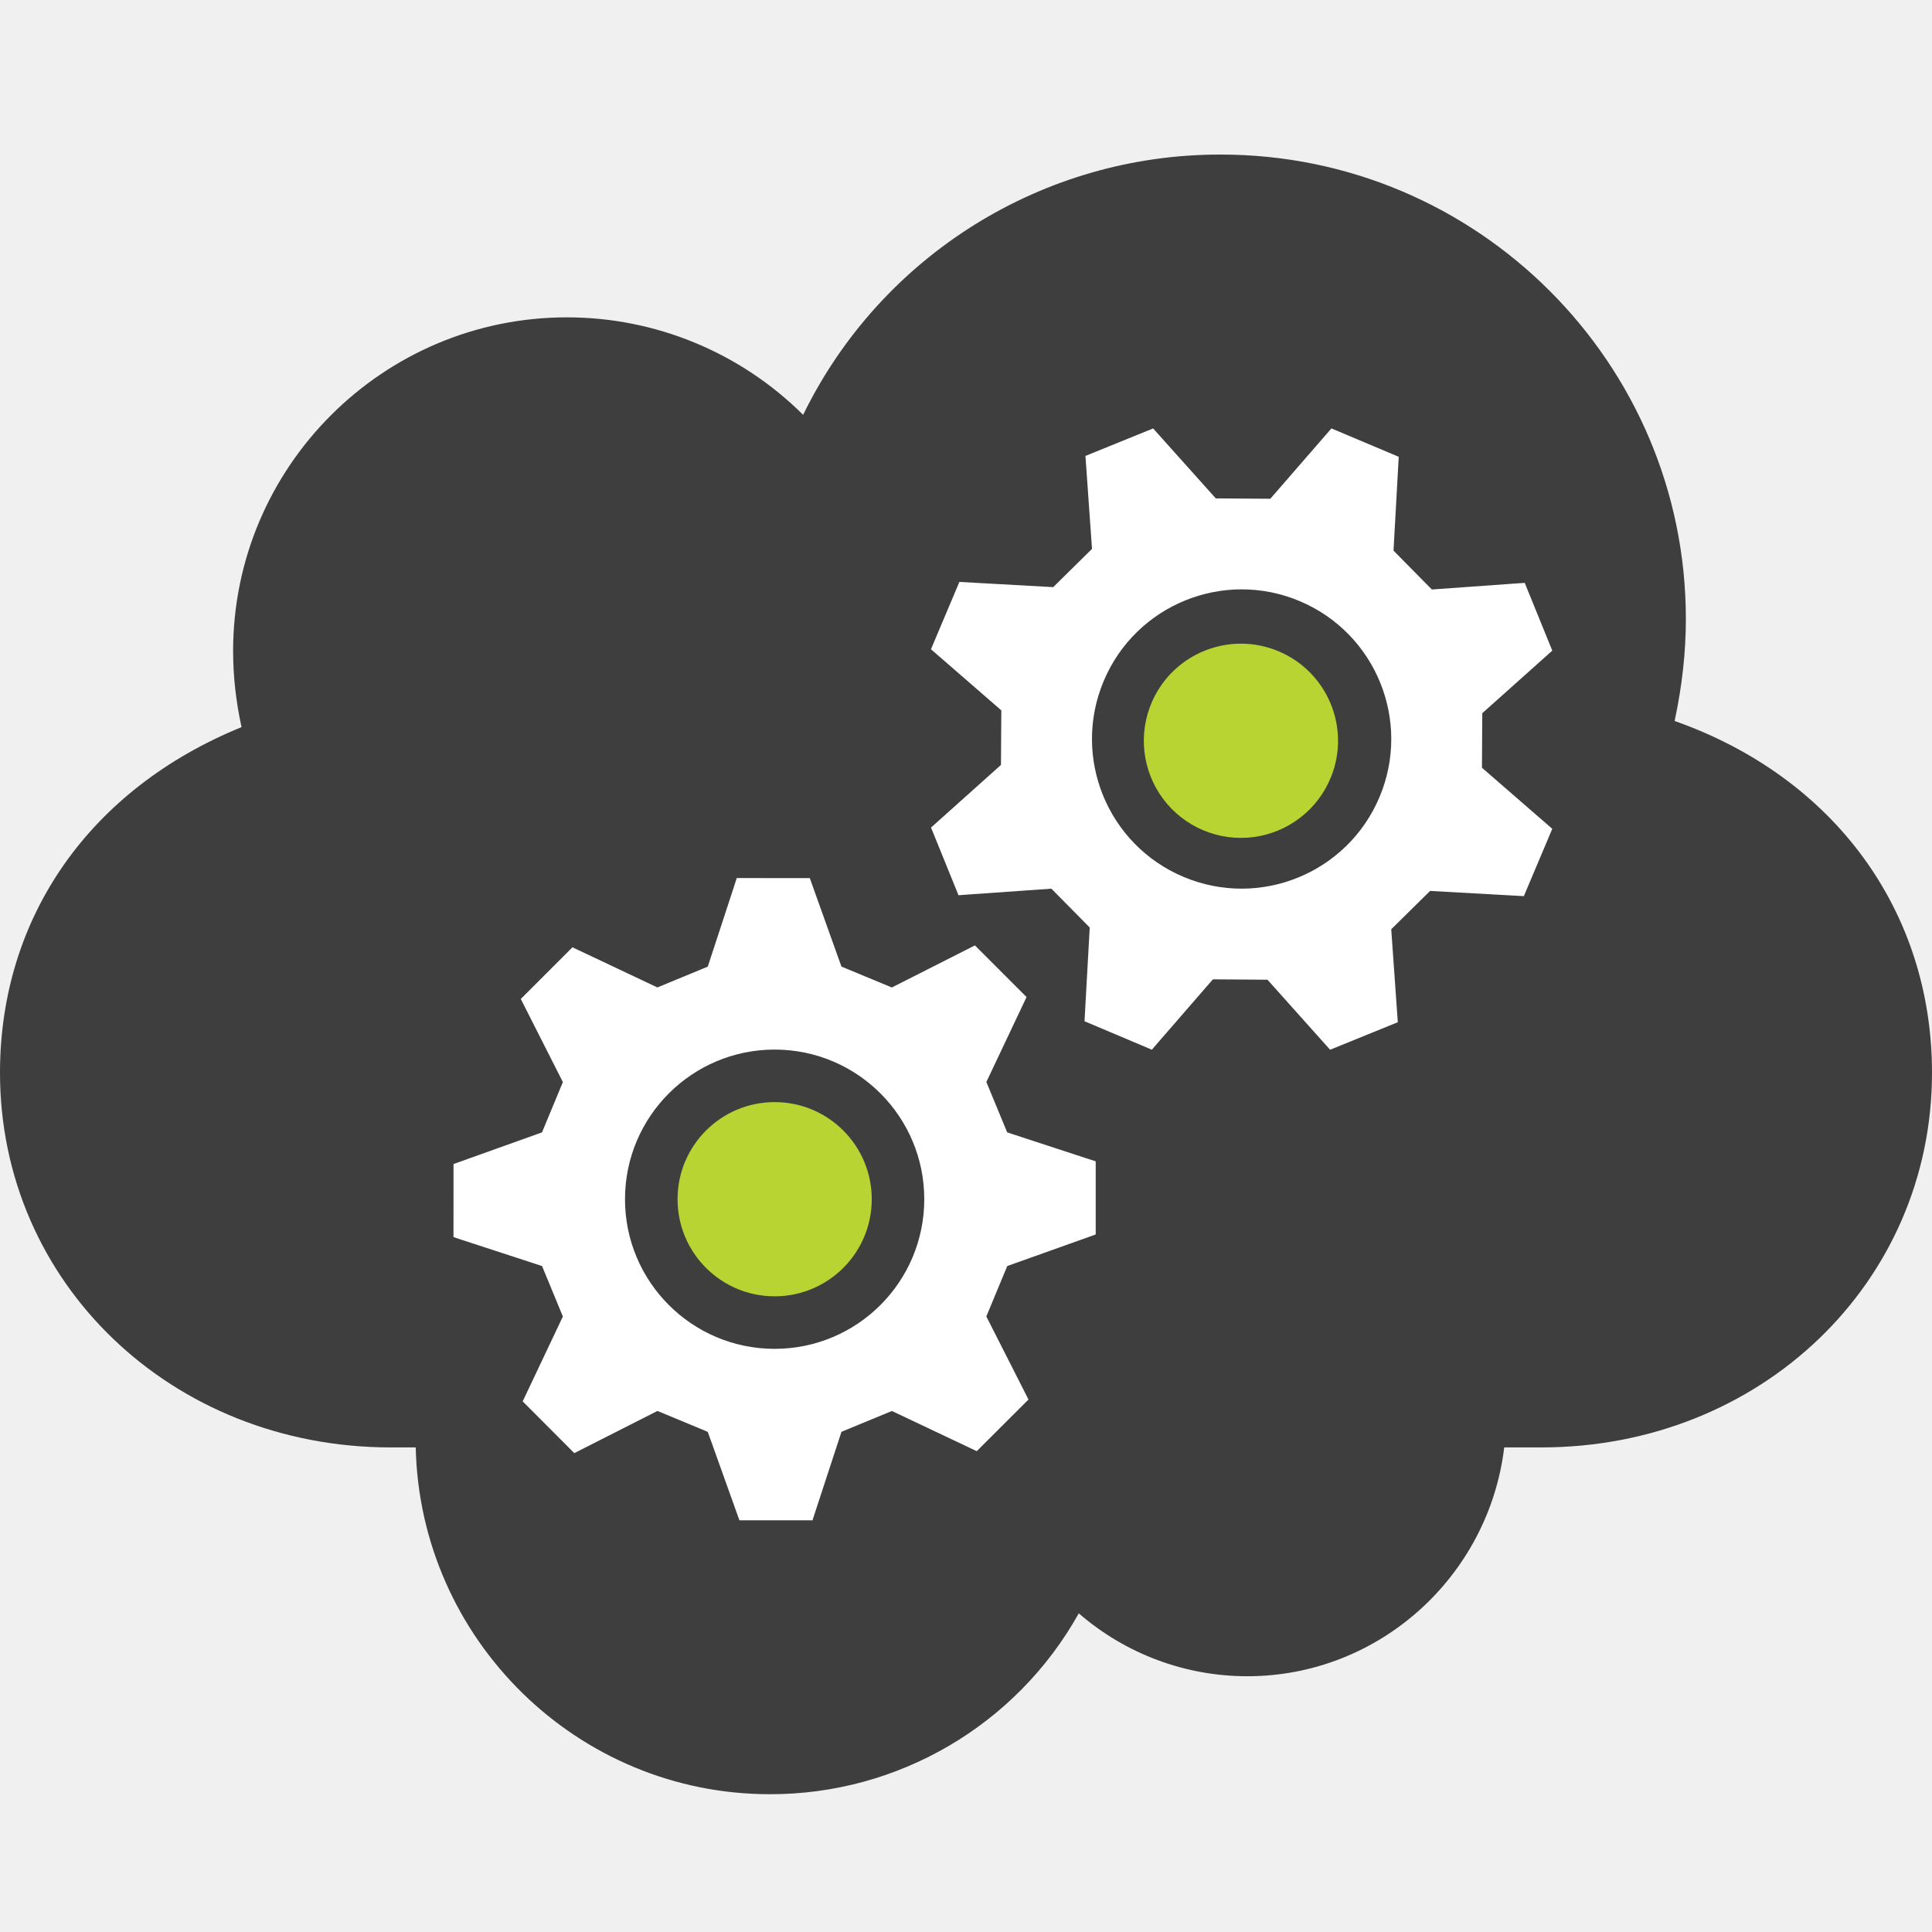
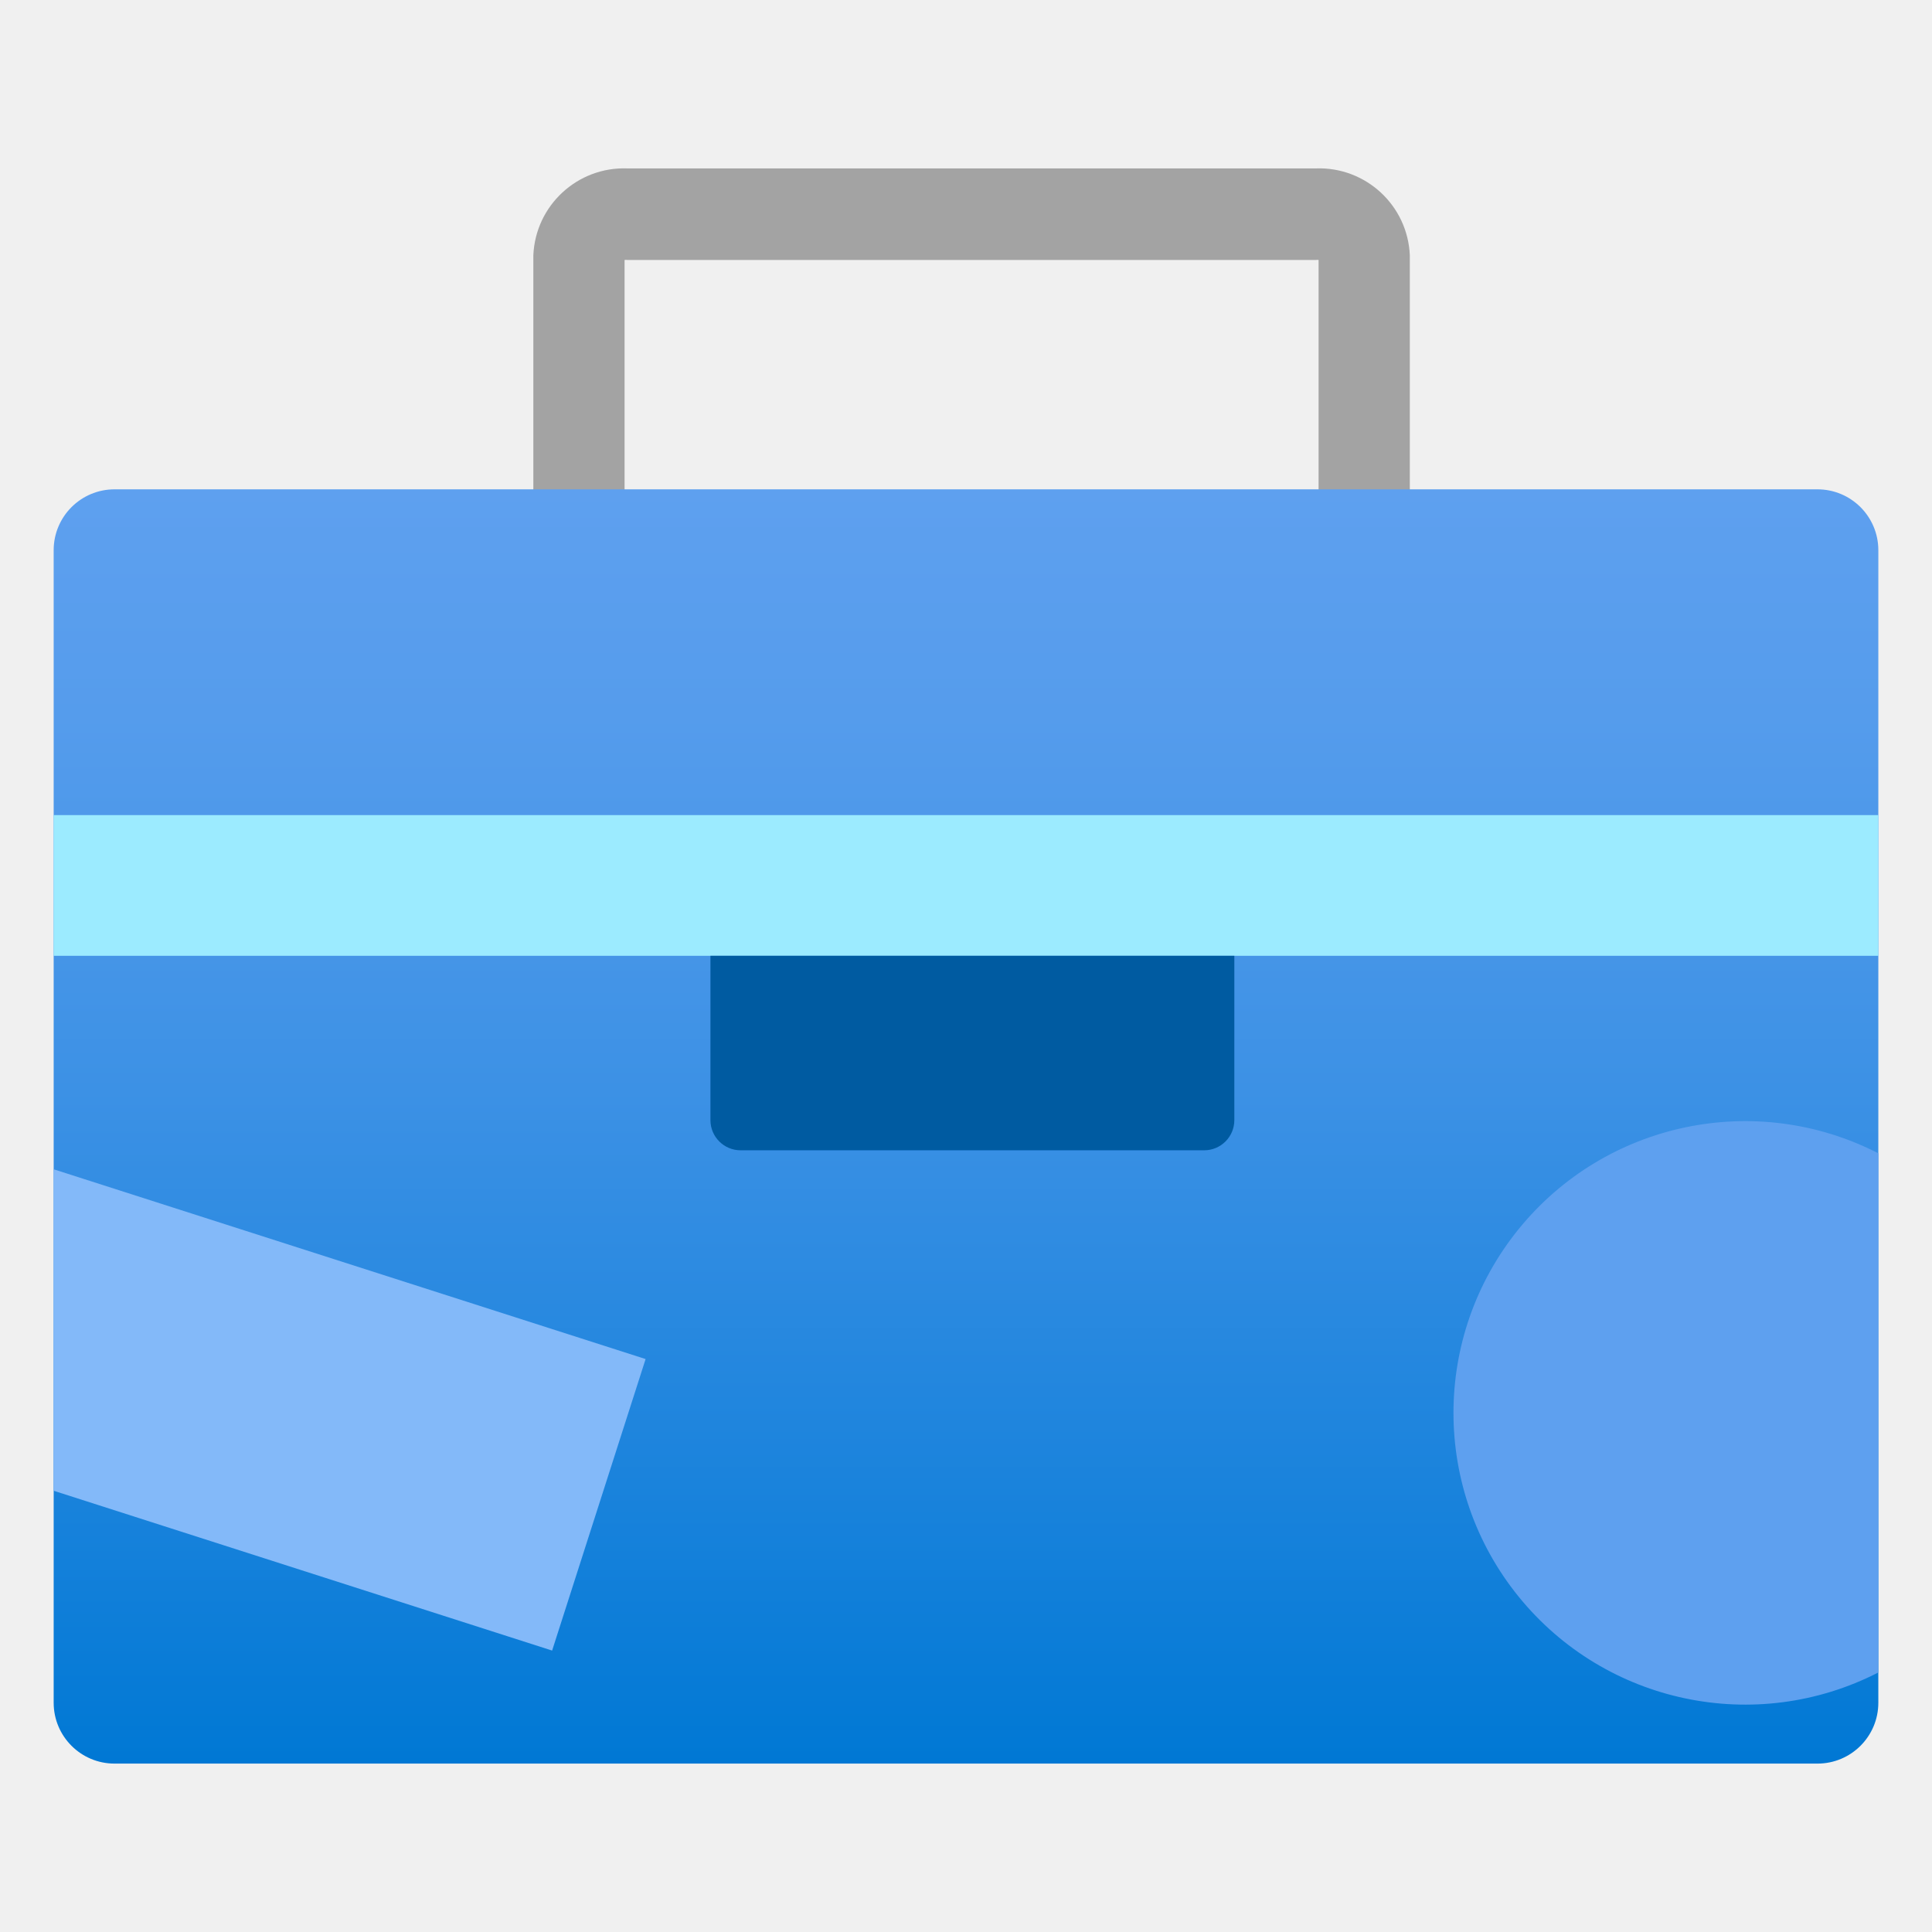
- <svg xmlns="http://www.w3.org/2000/svg" viewBox="0 0 50 50" class="msportalfx-svg-placeholder" role="presentation" focusable="false">
+ <svg xmlns="http://www.w3.org/2000/svg" viewBox="0 0 18 18" class="msportalfx-svg-placeholder" role="presentation" focusable="false">
  <g>
-     <path d="M43.339 18.659c.195-.911.291-1.779.291-2.643C43.63 9.39 38.232 4 31.595 4a12 12 0 0 0-10.81 6.736 8.661 8.661 0 0 0-6.114-2.523c-4.763 0-8.638 3.875-8.638 8.637 0 .646.072 1.298.218 1.968C2.328 20.416 0 23.731 0 27.763c0 5.437 4.443 9.696 10.113 9.696h.646c.11 4.968 4.18 8.975 9.164 8.975a9.138 9.138 0 0 0 7.996-4.681 6.65 6.65 0 0 0 4.36 1.628c3.42 0 6.249-2.591 6.65-5.922h.961c5.67 0 10.11-4.259 10.11-9.696 0-4.199-2.544-7.654-6.661-9.104" class="msportalfx-svg-c05" />
-     <path d="m39.437 23.192.736-1.743-.213-.184-1.607-1.396.008-1.411 1.812-1.62-.713-1.753-.279.019-2.125.152-.992-1.006.135-2.428-1.742-.735-.184.212-1.397 1.609-1.412-.01-1.621-1.81-1.752.711.02.281.15 2.125-1.004.99-2.428-.135-.736 1.743.213.184 1.608 1.397-.009 1.412-1.81 1.621.711 1.752.281-.021 2.123-.149.992 1.005-.135 2.426 1.743.736.184-.213 1.396-1.608 1.412.01 1.621 1.812 1.752-.712-.02-.282-.15-2.124 1.006-.992 2.426.135zm-8.809-.499a3.871 3.871 0 1 1 3.01-7.135 3.871 3.871 0 0 1-3.01 7.135m-2.271 9.255v-1.893l-.266-.086-2.025-.663-.539-1.304 1.04-2.198-1.336-1.337-.251.127-1.899.962-1.305-.541-.818-2.289-1.891-.002-.087.269-.663 2.023-1.304.539-2.198-1.039-1.337 1.337.127.251.962 1.9-.54 1.302-2.29.819-.001 1.891.267.088 2.025.661.539 1.306-1.04 2.196 1.336 1.34.251-.128 1.901-.964 1.302.541.819 2.289 1.891.001.087-.266.663-2.025 1.305-.539 2.196 1.04 1.339-1.336-.127-.251-.964-1.899.542-1.305 2.289-.817zm-8.313 2.96a3.872 3.872 0 1 1 .007-7.745 3.872 3.872 0 0 1-.007 7.745" class="msportalfx-svg-c01" />
-     <path d="M34.449 20.103a2.513 2.513 0 1 1-4.63-1.953 2.513 2.513 0 0 1 4.63 1.953M22.561 31.037a2.513 2.513 0 0 1-5.026-.003 2.513 2.513 0 1 1 5.026.003" class="msportalfx-svg-c13" />
+     <defs>
+       <linearGradient id="definition-1" x1="9" x2="9" y1="16.431" y2="4.559" gradientUnits="userSpaceOnUse">
+         <stop offset="0" stop-color="#0078d4" />
+         <stop offset=".156" stop-color="#1380da" />
+         <stop offset=".528" stop-color="#3c91e5" />
+         <stop offset=".822" stop-color="#559cec" />
+         <stop offset="1" stop-color="#5ea0ef" />
+       </linearGradient>
+     </defs>
+     <path fill="#a3a3a3" d="M13.135 4.659h-.85V2.422a.1.1 0 0 0-.026 0H5.845a.093.093 0 0 0-.026 0v2.237h-.85v-2.28a.846.846 0 0 1 .876-.81h6.414a.846.846 0 0 1 .876.81z" />
+     <rect width="17" height="11.872" x=".5" y="4.559" fill="url(#definition-1)" rx=".567" />
+     <path fill="#9cebff" d="M.5 7.594h17v1.311H.5z" />
+     <path fill="#005ba1" d="M6.617 8.905H11.5v1.531a.281.281 0 0 1-.281.281H6.9a.281.281 0 0 1-.281-.281V8.905h-.002z" />
+     <path fill="#83b9f9" d="M.5 10.894v2.995l4.644 1.489.871-2.716L.5 10.894z" />
+     <path fill="#5ea0ef" d="M17.5 10.745a2.718 2.718 0 1 0 0 4.837z" />
  </g>
  <style>.msportalfx-svg-c01{fill:#fff}.msportalfx-svg-c02{fill:#e5e5e5}.msportalfx-svg-c03{fill:#a0a1a2}.msportalfx-svg-c04{fill:#7a7a7a}.msportalfx-svg-c05{fill:#3e3e3e}.msportalfx-svg-c06{fill:#1e1e1e}.msportalfx-svg-c07{fill:#0f0f0f}.msportalfx-svg-c08{fill:#ba141a}.msportalfx-svg-c09{fill:#dd5900}.msportalfx-svg-c10{fill:#ff8c00}.msportalfx-svg-c11{fill:#fcd116}.msportalfx-svg-c12{fill:#fee087}.msportalfx-svg-c13{fill:#b8d432}.msportalfx-svg-c14,.msportalfx-svg-c32{fill:#57a300}.msportalfx-svg-c15{fill:#59b4d9}.msportalfx-svg-c16{fill:#3999c6}.msportalfx-svg-c17{fill:#804998}.msportalfx-svg-c18{fill:#ec008c}.msportalfx-svg-c19{fill:#0072c6}.msportalfx-svg-c20{fill:#68217a}.msportalfx-svg-c21{fill:#00188f}.msportalfx-svg-c22{fill:#e81123}.fxs-mode-light .msportalfx-svg-c22{fill:#a4262c}.msportalfx-svg-c23{fill:#cae3f3}.msportalfx-svg-c24{fill:#59aed3}.msportalfx-svg-c25{fill:#4c3b12}.msportalfx-svg-c26{fill:#be9555}.msportalfx-svg-c27{fill:#4f4d52}.msportalfx-svg-c28{fill:#ef6f59}.msportalfx-svg-c29{fill:#f7cb64}.msportalfx-svg-c30{fill:#fdd8db}.msportalfx-svg-c31{fill:#f6ffec}.msportalfx-svg-c33{fill:#8a2da5}.msportalfx-svg-c34{fill:#e00b1c}.msportalfx-svg-c35{fill:#015cda}.msportalfx-svg-c36{fill:#5db300}.msportalfx-svg-c97{fill:#ffb900}.msportalfx-svg-c98{fill:#00a4ef}.msportalfx-svg-c99{fill:#f25022}.msportalfx-inverted-theme .msportalfx-svg-c05,.fxs-theme-dark .msportalfx-svg-c05{fill:#777}.msportalfx-inverted-theme .msportalfx-svg-c07,.fxs-theme-dark .msportalfx-svg-c07{fill:#f2f2f2}.msportalfx-svg-palette-white{fill:#fff}.msportalfx-svg-palette-blue{fill:#015cda}.msportalfx-svg-palette-black{fill:#1e1e1e}.msportalfx-svg-palette-green{fill:#57a300}.msportalfx-svg-palette-gray{fill:#a0a1a2}.msportalfx-svg-palette-inherit{fill:inherit}.msportalfx-svg-badge{position:absolute;left:0;bottom:0;min-height:10px;min-width:10px}.fxc-menu-icon&gt;.msportalfx-svg-badge{left:-2px;bottom:-2px;min-height:8px;min-width:8px}.msportalfx-svg-disabled{filter:grayscale(100%)}.msportalfx-svg-loading-square{animation:ProgressFlagAnimation 1.45s infinite ease-in-out;transform-origin:50%}.msportalfx-svg-loading-square:nth-child(1){animation-delay:0s}.msportalfx-svg-loading-square:nth-child(2){animation-delay:.2s}.msportalfx-svg-loading-square:nth-child(3){animation-delay:.4s}@keyframes ProgressFlagAnimation{0%{transform:scale(1);opacity:.3}36.1%{transform:scale(1.06);opacity:1}50%{transform:scale(1.06);opacity:1}86.1%{transform:scale(1);opacity:.3}}.msportalfx-svg-flip-horizontal&gt;svg,svg.msportalfx-svg-flip-horizontal{transform:scaleX(-1)}.msportalfx-svg-fabric-rotate360{animation:ImageRotation 1.3s cubic-bezier(.53,.21,.29,.67) infinite}@keyframes ImageRotation{0%{transform:rotate(-45deg)}100%{transform:rotate(315deg)}}.fxs-svg-number .msportalfx-font-bold{font-size:10px;fill:#0065ad}.fxs-svg-number .fxs-svg-circle{stroke-width:0%;fill:#0078d4}.fxs-svg-number .fxs-svg-text{fill:#fff;font-size:10px}.fxs-svg-number.msportalfx-svg-disabled{filter:grayscale(0%)}.fxs-svg-number.msportalfx-svg-disabled .fxs-svg-circle{fill:#fff;stroke-width:1px;stroke:#949494}.fxs-svg-number.msportalfx-svg-disabled .fxs-svg-text{fill:#949494}.fxs-theme-dark .fxs-svg-number .fxs-svg-text{fill:#0f0f0f}.fxs-theme-dark .fxs-svg-number .fxs-svg-circle{stroke-width:0%;fill:#0078d4}.fxs-theme-dark .fxs-svg-number.msportalfx-svg-disabled .fxs-svg-circle{fill:#0f0f0f;stroke-width:1px;stroke:#949494}.fxs-theme-dark .fxs-svg-number.msportalfx-svg-disabled .fxs-svg-text{fill:#949494}</style>
</svg>
